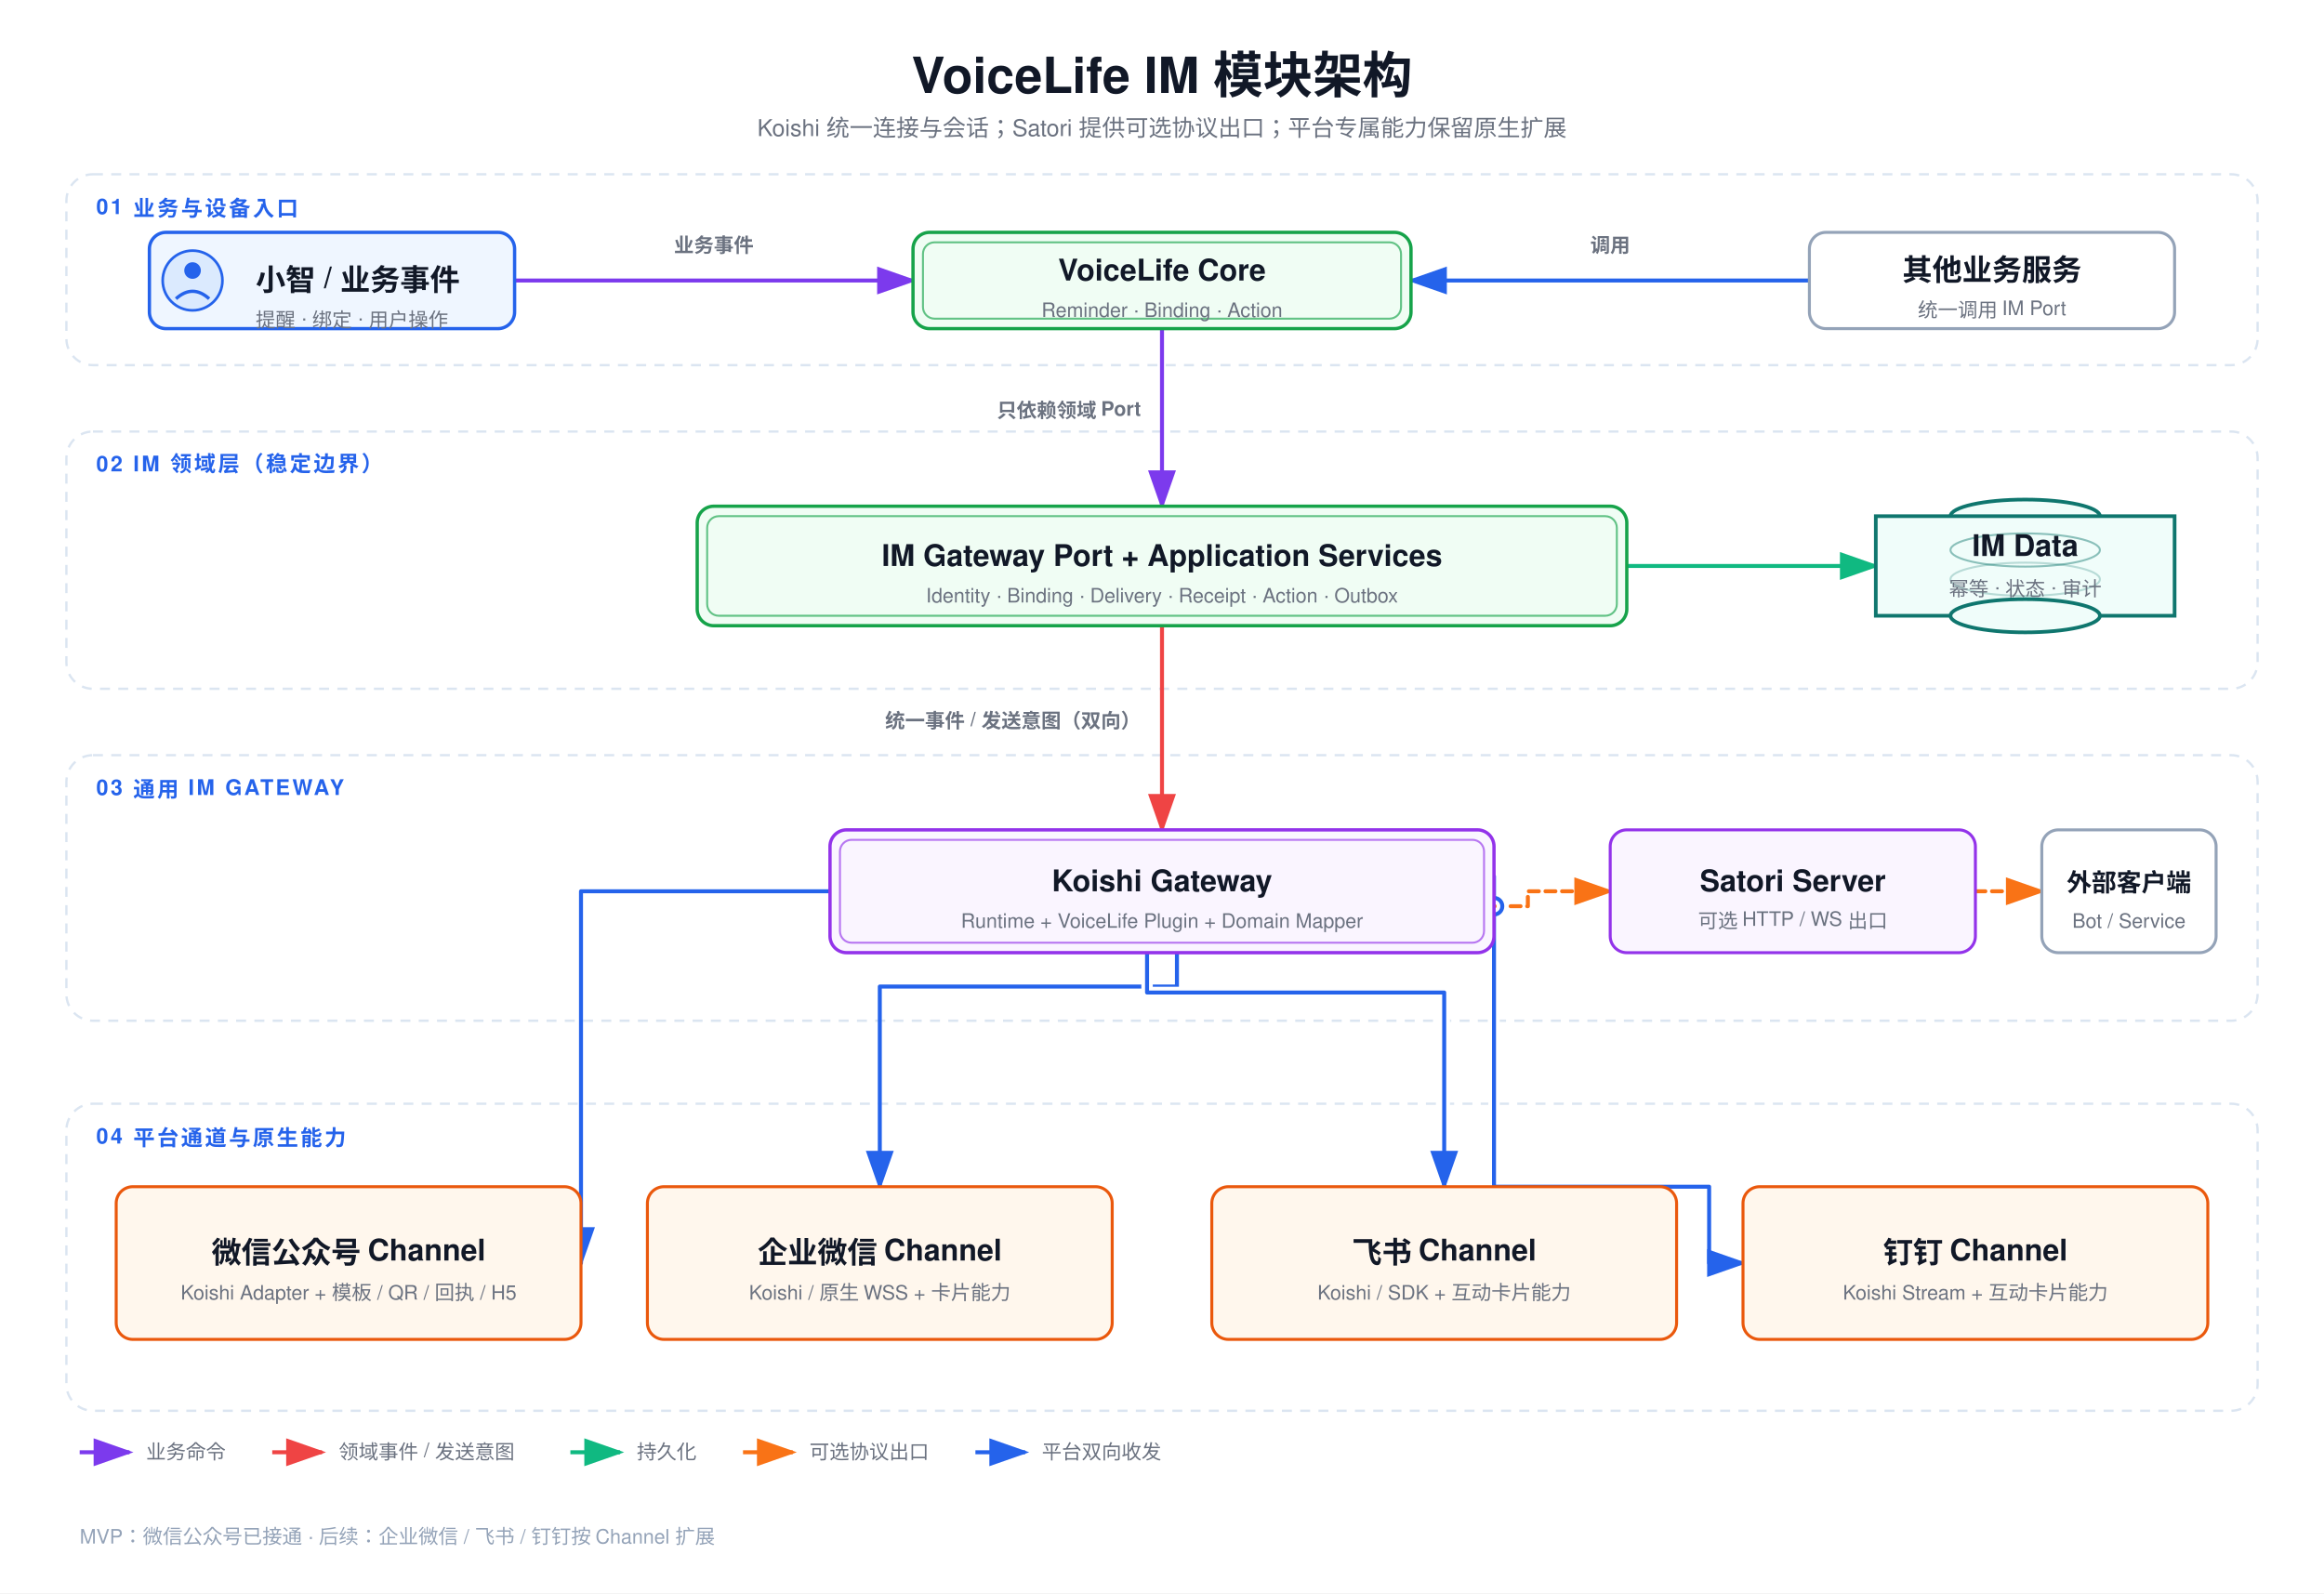
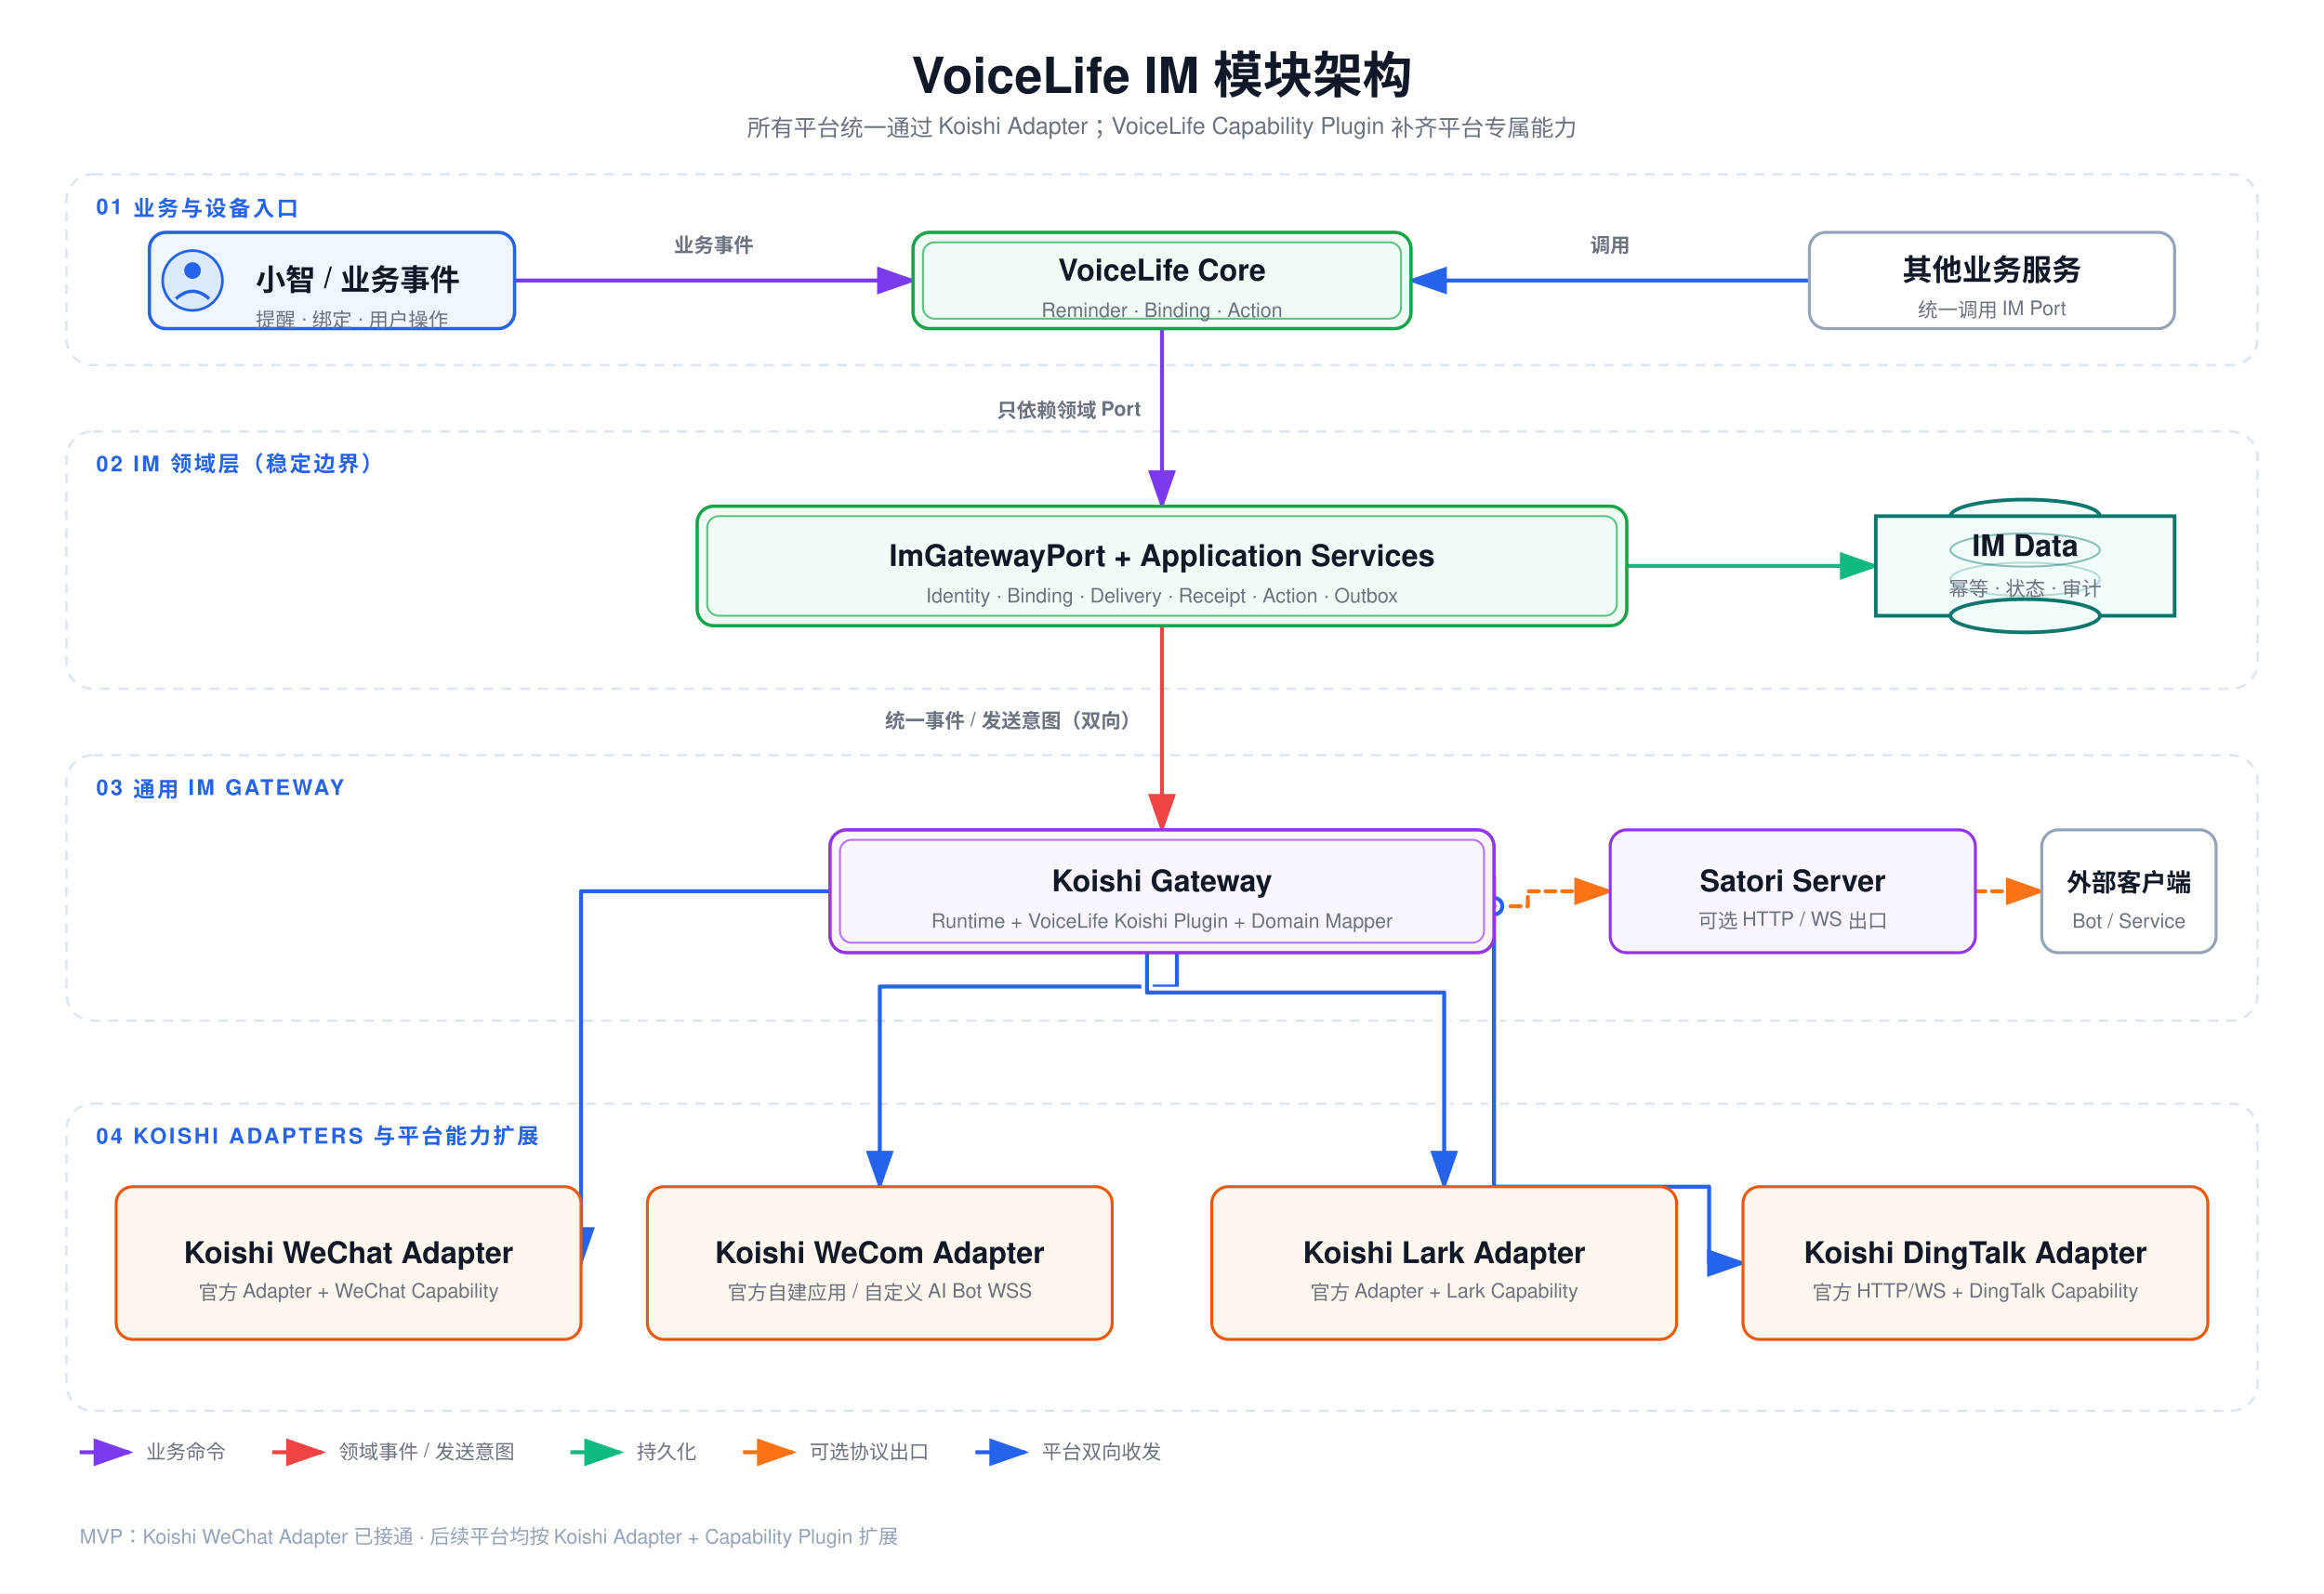
<svg xmlns="http://www.w3.org/2000/svg" viewBox="0 0 1400 960" width="1400" height="960" data-generator="fireworks-tech-graph" data-schema-version="1" data-text-metrics="heuristic-v1" data-style-id="1" data-visual-theme="Flat Icon" data-diagram-type="architecture" data-motion-scene="" data-semantic-profile="generic" data-semantic-valid="true" data-quality-profile="showcase" data-max-bends-per-edge="3" data-max-total-bends="12" data-max-route-stretch="1.35" data-max-bridged-crossings="2" data-min-node-gap="40.0" data-min-container-gutter="20.0" data-min-label-clearance="4.0" data-min-segment-length="8.0">
  <defs>
    <marker id="arrowA" markerWidth="10" markerHeight="7" refX="9" refY="3.5" orient="auto">
      <polygon points="0 0, 10 3.5, 0 7" fill="#7c3aed" />
    </marker>
    <marker id="arrowB" markerWidth="10" markerHeight="7" refX="9" refY="3.5" orient="auto">
      <polygon points="0 0, 10 3.5, 0 7" fill="#10b981" />
    </marker>
    <marker id="arrowC" markerWidth="10" markerHeight="7" refX="9" refY="3.5" orient="auto">
      <polygon points="0 0, 10 3.5, 0 7" fill="#2563eb" />
    </marker>
    <marker id="arrowE" markerWidth="10" markerHeight="7" refX="9" refY="3.5" orient="auto">
      <polygon points="0 0, 10 3.5, 0 7" fill="#f97316" />
    </marker>
    <marker id="arrowF" markerWidth="10" markerHeight="7" refX="9" refY="3.5" orient="auto">
      <polygon points="0 0, 10 3.5, 0 7" fill="#7c3aed" />
    </marker>
    <marker id="arrowG" markerWidth="10" markerHeight="7" refX="9" refY="3.5" orient="auto">
      <polygon points="0 0, 10 3.5, 0 7" fill="#ef4444" />
    </marker>
    <marker id="arrowH" markerWidth="10" markerHeight="7" refX="9" refY="3.5" orient="auto">
      <polygon points="0 0, 10 3.5, 0 7" fill="#6b7280" />
    </marker>
    <filter id="shadowSoft" x="-20%" y="-20%" width="140%" height="160%">
      <feDropShadow dx="0" dy="3" stdDeviation="6" flood-color="#0f172a" flood-opacity="0.12" />
    </filter>
    <filter id="shadowGlass" x="-20%" y="-20%" width="140%" height="160%">
      <feDropShadow dx="0" dy="10" stdDeviation="16" flood-color="#020617" flood-opacity="0.28" />
    </filter>
    <style>
    text { font-family: 'Helvetica Neue', Helvetica, Arial, 'PingFang SC', 'Microsoft YaHei', 'Microsoft JhengHei', 'SimHei', sans-serif; }
    .title { font-size: 30px; font-weight: 700; fill: #111827; }
    .subtitle { font-size: 14px; font-weight: 500; fill: #6b7280; }
    .section { font-size: 13px; font-weight: 700; fill: #2563eb; letter-spacing: 1.4px; }
    .section-sub { font-size: 12px; font-weight: 500; fill: #94a3b8; }
    .node-title { font-weight: 700; fill: #111827; }
    .node-sub { font-size: 12px; font-weight: 500; fill: #6b7280; }
    .node-type { font-size: 12px; font-weight: 700; fill: #9ca3af; letter-spacing: 0.08em; }
    .arrow-label { font-size: 12px; font-weight: 600; fill: #6b7280; }
    .legend { font-size: 12px; font-weight: 500; fill: #6b7280; }
    .footnote { font-size: 12px; font-weight: 500; fill: #94a3b8; }
    .metric-label { font-size: 8.5px; font-weight: 700; fill: #94a3b8; text-transform: uppercase; }
    .metric-value { font-size: 9.5px; font-weight: 700; fill: #111827; }
    </style>
  </defs>
  <rect data-graph-role="background" width="1400.0" height="960.0" fill="#ffffff" />
  <text x="700.0" y="56" text-anchor="middle" class="title">VoiceLife IM 模块架构</text>
-   <text x="700.0" y="82" text-anchor="middle" class="subtitle">Koishi 统一连接与会话；Satori 提供可选协议出口；平台专属能力保留原生扩展</text>
+   <text x="700.0" y="82" text-anchor="middle" class="subtitle">所有平台统一通过 Koishi Adapter；VoiceLife Capability Plugin 补齐平台专属能力</text>
  <g id="business-layer" data-graph-role="container" data-container-id="business-layer" data-semantic-role="boundary" data-graph-bounds="40,105,1360,220">
    <rect data-graph-role="container" x="40.0" y="105.0" width="1320.0" height="115.0" rx="16.0" fill="none" stroke="#dbe5f1" stroke-width="1.4" stroke-dasharray="6 5" />
    <text x="58.0" y="129.0" class="section">01 业务与设备入口</text>
    <rect id="business-layer-header" data-graph-role="reserved" data-reserved-kind="container-header" x="48" y="111" width="140.76" height="30" fill="none" stroke="none" />
  </g>
  <g id="domain-layer" data-graph-role="container" data-container-id="domain-layer" data-semantic-role="boundary" data-graph-bounds="40,260,1360,415">
    <rect data-graph-role="container" x="40.0" y="260.0" width="1320.0" height="155.0" rx="16.0" fill="none" stroke="#dbe5f1" stroke-width="1.4" stroke-dasharray="6 5" />
    <text x="58.0" y="284.0" class="section">02 IM 领域层（稳定边界）</text>
    <rect id="domain-layer-header" data-graph-role="reserved" data-reserved-kind="container-header" x="48" y="266" width="186.26" height="30" fill="none" stroke="none" />
  </g>
  <g id="gateway-layer" data-graph-role="container" data-container-id="gateway-layer" data-semantic-role="boundary" data-graph-bounds="40,455,1360,615">
    <rect data-graph-role="container" x="40.0" y="455.0" width="1320.0" height="160.0" rx="16.0" fill="none" stroke="#dbe5f1" stroke-width="1.4" stroke-dasharray="6 5" />
    <text x="58.0" y="479.0" class="section">03 通用 IM GATEWAY</text>
    <rect id="gateway-layer-header" data-graph-role="reserved" data-reserved-kind="container-header" x="48" y="461" width="155.84" height="30" fill="none" stroke="none" />
  </g>
  <g id="channel-layer" data-graph-role="container" data-container-id="channel-layer" data-semantic-role="boundary" data-graph-bounds="40,665,1360,850">
    <rect data-graph-role="container" x="40.0" y="665.0" width="1320.0" height="185.0" rx="16.0" fill="none" stroke="#dbe5f1" stroke-width="1.4" stroke-dasharray="6 5" />
-     <text x="58.0" y="689.0" class="section">04 平台通道与原生能力</text>
-     <rect id="channel-layer-header" data-graph-role="reserved" data-reserved-kind="container-header" x="48" y="671" width="166.76" height="30" fill="none" stroke="none" />
+     <text x="58.0" y="689.0" class="section">04 KOISHI ADAPTERS 与平台能力扩展</text>
+     <rect id="channel-layer-header" data-graph-role="reserved" data-reserved-kind="container-header" x="48" y="671" width="248.92" height="30" fill="none" stroke="none" />
  </g>
  <path id="event-to-core" data-graph-role="edge" data-edge-id="event-to-core" data-source="xiaozhi" data-target="core" data-edge-kind="flow" data-topic-id="" data-flow="control" data-motion-role="" data-motion-stage="" data-motion-order="" data-protocol="" data-via="" data-critical-path-id="" data-critical-hop="" data-critical-hops="" data-critical="false" data-bends="0" data-route-stretch="1.0" data-bridges="" d="M 310,169 L 550,169" fill="none" stroke="#7c3aed" stroke-width="2.4" stroke-linecap="round" stroke-linejoin="round" marker-end="url(#arrowA)" />
  <path id="service-to-core" data-graph-role="edge" data-edge-id="service-to-core" data-source="other-services" data-target="core" data-edge-kind="flow" data-topic-id="" data-flow="read" data-motion-role="" data-motion-stage="" data-motion-order="" data-protocol="" data-via="" data-critical-path-id="" data-critical-hop="" data-critical-hops="" data-critical="false" data-bends="0" data-route-stretch="1.0" data-bridges="" d="M 1090,169 L 850,169" fill="none" stroke="#2563eb" stroke-width="2.4" stroke-linecap="round" stroke-linejoin="round" marker-end="url(#arrowC)" />
  <path id="core-to-im" data-graph-role="edge" data-edge-id="core-to-im" data-source="core" data-target="im-module" data-edge-kind="flow" data-topic-id="" data-flow="control" data-motion-role="" data-motion-stage="" data-motion-order="" data-protocol="" data-via="" data-critical-path-id="" data-critical-hop="" data-critical-hops="" data-critical="false" data-bends="0" data-route-stretch="1.0" data-bridges="" d="M 700,198 L 700,305" fill="none" stroke="#7c3aed" stroke-width="2.4" stroke-linecap="round" stroke-linejoin="round" marker-end="url(#arrowA)" />
  <path id="im-to-store" data-graph-role="edge" data-edge-id="im-to-store" data-source="im-module" data-target="im-store" data-edge-kind="flow" data-topic-id="" data-flow="write" data-motion-role="" data-motion-stage="" data-motion-order="" data-protocol="" data-via="" data-critical-path-id="" data-critical-hop="" data-critical-hops="" data-critical="false" data-bends="0" data-route-stretch="1.0" data-bridges="" d="M 980,341 L 1130,341" fill="none" stroke="#10b981" stroke-width="2.4" stroke-linecap="round" stroke-linejoin="round" marker-end="url(#arrowB)" />
  <path id="im-to-koishi" data-graph-role="edge" data-edge-id="im-to-koishi" data-source="im-module" data-target="koishi" data-edge-kind="flow" data-topic-id="" data-flow="feedback" data-motion-role="" data-motion-stage="" data-motion-order="" data-protocol="" data-via="" data-critical-path-id="" data-critical-hop="" data-critical-hops="" data-critical="false" data-bends="0" data-route-stretch="1.0" data-bridges="" d="M 700,377 L 700,500" fill="none" stroke="#ef4444" stroke-width="2.4" stroke-linecap="round" stroke-linejoin="round" marker-end="url(#arrowG)" />
  <path id="koishi-to-satori" data-graph-role="edge" data-edge-id="koishi-to-satori" data-source="koishi" data-target="satori" data-edge-kind="flow" data-topic-id="" data-flow="data" data-motion-role="" data-motion-stage="" data-motion-order="" data-protocol="" data-via="" data-critical-path-id="" data-critical-hop="" data-critical-hops="" data-critical="false" data-bends="2" data-route-stretch="1.0" data-bridges="" d="M 900,546 L 920.4,546 L 920.4,537 L 970,537" fill="none" stroke="#f97316" stroke-width="2.4" stroke-linecap="round" stroke-linejoin="round" marker-end="url(#arrowE)" stroke-dasharray="6,4" />
  <path id="satori-to-clients" data-graph-role="edge" data-edge-id="satori-to-clients" data-source="satori" data-target="satori-clients" data-edge-kind="flow" data-topic-id="" data-flow="data" data-motion-role="" data-motion-stage="" data-motion-order="" data-protocol="" data-via="" data-critical-path-id="" data-critical-hop="" data-critical-hops="" data-critical="false" data-bends="0" data-route-stretch="1.0" data-bridges="" d="M 1190,537 L 1230,537" fill="none" stroke="#f97316" stroke-width="2.4" stroke-linecap="round" stroke-linejoin="round" marker-end="url(#arrowE)" stroke-dasharray="6,4" />
  <path id="koishi-to-wechat" data-graph-role="edge" data-edge-id="koishi-to-wechat" data-source="koishi" data-target="wechat" data-edge-kind="flow" data-topic-id="" data-flow="read" data-motion-role="" data-motion-stage="" data-motion-order="" data-protocol="" data-via="" data-critical-path-id="" data-critical-hop="" data-critical-hops="" data-critical="false" data-bends="1" data-route-stretch="1.0" data-bridges="" d="M 500,537 L 350,537 L 350,761 L 350,761" fill="none" stroke="#2563eb" stroke-width="2.4" stroke-linecap="round" stroke-linejoin="round" marker-end="url(#arrowC)" />
  <path id="koishi-to-wecom" data-graph-role="edge" data-edge-id="koishi-to-wecom" data-source="koishi" data-target="wecom" data-edge-kind="flow" data-topic-id="" data-flow="read" data-motion-role="" data-motion-stage="" data-motion-order="" data-protocol="" data-via="" data-critical-path-id="" data-critical-hop="" data-critical-hops="" data-critical="false" data-bends="2" data-route-stretch="1.0" data-bridges="" d="M 709,574 L 709,594.4 L 530,594.4 L 530,715" fill="none" stroke="#2563eb" stroke-width="2.4" stroke-linecap="round" stroke-linejoin="round" marker-end="url(#arrowC)" />
  <path id="koishi-to-feishu-bridge-mask" data-graph-role="bridge-mask" data-owner="koishi-to-feishu" d="M 691,574 L 691,598 L 870,598 L 870,715" fill="none" stroke="#ffffff" stroke-width="6.9" stroke-linecap="round" stroke-linejoin="round" />
  <path id="koishi-to-feishu" data-graph-role="edge" data-edge-id="koishi-to-feishu" data-source="koishi" data-target="feishu" data-edge-kind="flow" data-topic-id="" data-flow="read" data-motion-role="" data-motion-stage="" data-motion-order="" data-protocol="" data-via="" data-critical-path-id="" data-critical-hop="" data-critical-hops="" data-critical="false" data-bends="2" data-route-stretch="1.0" data-bridges="691,594.4" d="M 691,574 L 691,598 L 870,598 L 870,715" fill="none" stroke="#2563eb" stroke-width="2.4" stroke-linecap="round" stroke-linejoin="round" marker-end="url(#arrowC)" />
  <path id="koishi-to-dingtalk-bridge-mask" data-graph-role="bridge-mask" data-owner="koishi-to-dingtalk" d="M 900,528 L 900,541 A 5 5 0 0 1 900,551 L 900,715 L 1029.6,715 L 1029.6,761 L 1050,761" fill="none" stroke="#ffffff" stroke-width="6.9" stroke-linecap="round" stroke-linejoin="round" />
  <path id="koishi-to-dingtalk" data-graph-role="edge" data-edge-id="koishi-to-dingtalk" data-source="koishi" data-target="dingtalk" data-edge-kind="flow" data-topic-id="" data-flow="read" data-motion-role="" data-motion-stage="" data-motion-order="" data-protocol="" data-via="" data-critical-path-id="" data-critical-hop="" data-critical-hops="" data-critical="false" data-bends="3" data-route-stretch="1.0" data-bridges="900,546" d="M 900,528 L 900,541 A 5 5 0 0 1 900,551 L 900,715 L 1029.6,715 L 1029.6,761 L 1050,761" fill="none" stroke="#2563eb" stroke-width="2.4" stroke-linecap="round" stroke-linejoin="round" marker-end="url(#arrowC)" />
  <g id="node-xiaozhi" data-graph-role="node" data-node-id="xiaozhi" data-semantic-role="user_avatar" data-motion-role="" data-motion-stage="" data-motion-order="" data-parent="" data-deployment-id="" data-topic-id="" data-span-id="" data-station-order="" data-status="" data-start-ms="" data-duration-ms="" data-parent-span="" data-graph-bounds="90,140,310,198">
    <rect x="90.0" y="140.0" width="220.0" height="58.0" rx="10.0" fill="#eff6ff" stroke="#2563eb" stroke-width="2.0" />
    <circle cx="116.0" cy="169.0" r="18" fill="#dbeafe" stroke="#2563eb" stroke-width="1.6" />
    <circle cx="116.0" cy="163.0" r="5" fill="#2563eb" />
    <path d="M 106.0 180.0 Q 116.0 171.0 126.0 180.0" fill="none" stroke="#2563eb" stroke-width="2" />
    <text x="154.0" y="175.0" text-anchor="start" class="node-title" font-size="18.0">小智 / 业务事件</text>
    <text x="154.0" y="197.0" text-anchor="start" class="node-sub">提醒 · 绑定 · 用户操作</text>
  </g>
  <g id="node-core" data-graph-role="node" data-node-id="core" data-semantic-role="double_rect" data-motion-role="" data-motion-stage="" data-motion-order="" data-parent="" data-deployment-id="" data-topic-id="" data-span-id="" data-station-order="" data-status="" data-start-ms="" data-duration-ms="" data-parent-span="" data-graph-bounds="550,140,850,198">
    <rect x="550.0" y="140.0" width="300.0" height="58.0" rx="10.0" fill="#f0fdf4" stroke="#16a34a" stroke-width="2.0" />
    <rect x="556.0" y="146.0" width="288.0" height="46.0" rx="7.0" fill="none" stroke="#16a34a" stroke-width="1.2" opacity="0.65" />
    <text x="700.0" y="169.0" text-anchor="middle" class="node-title" font-size="18.0">VoiceLife Core</text>
    <text x="700.0" y="191.0" text-anchor="middle" class="node-sub">Reminder · Binding · Action</text>
  </g>
  <g id="node-other-services" data-graph-role="node" data-node-id="other-services" data-semantic-role="rect" data-motion-role="" data-motion-stage="" data-motion-order="" data-parent="" data-deployment-id="" data-topic-id="" data-span-id="" data-station-order="" data-status="" data-start-ms="" data-duration-ms="" data-parent-span="" data-graph-bounds="1090,140,1310,198">
    <rect x="1090.0" y="140.0" width="220.0" height="58.0" rx="10.0" fill="#ffffff" stroke="#94a3b8" stroke-width="1.8" />
    <text x="1200.0" y="169.0" text-anchor="middle" class="node-title" font-size="18.0">其他业务服务</text>
    <text x="1200.0" y="191.0" text-anchor="middle" class="node-sub">统一调用 IM Port</text>
  </g>
  <g id="node-im-module" data-graph-role="node" data-node-id="im-module" data-semantic-role="double_rect" data-motion-role="" data-motion-stage="" data-motion-order="" data-parent="" data-deployment-id="" data-topic-id="" data-span-id="" data-station-order="" data-status="" data-start-ms="" data-duration-ms="" data-parent-span="" data-graph-bounds="420,305,980,377">
    <rect x="420.0" y="305.0" width="560.0" height="72.0" rx="10.0" fill="#f0fdf4" stroke="#16a34a" stroke-width="2.0" />
    <rect x="426.0" y="311.0" width="548.0" height="60.0" rx="7.0" fill="none" stroke="#16a34a" stroke-width="1.2" opacity="0.65" />
-     <text x="700.0" y="341.0" text-anchor="middle" class="node-title" font-size="18.0">IM Gateway Port + Application Services</text>
+     <text x="700.0" y="341.0" text-anchor="middle" class="node-title" font-size="18.0">ImGatewayPort + Application Services</text>
    <text x="700.0" y="363.0" text-anchor="middle" class="node-sub">Identity · Binding · Delivery · Receipt · Action · Outbox</text>
  </g>
  <g id="node-im-store" data-graph-role="node" data-node-id="im-store" data-semantic-role="cylinder" data-motion-role="" data-motion-stage="" data-motion-order="" data-parent="" data-deployment-id="" data-topic-id="" data-span-id="" data-station-order="" data-status="" data-start-ms="" data-duration-ms="" data-parent-span="" data-graph-bounds="1130,301,1310,381">
    <ellipse cx="1220.0" cy="311.0" rx="45.0" ry="10.0" fill="#f0fdfa" stroke="#0f766e" stroke-width="2.2" />
    <rect x="1130.0" y="311.0" width="180.0" height="60.0" fill="#f0fdfa" stroke="#0f766e" stroke-width="2.2" />
    <ellipse cx="1220.0" cy="371.0" rx="45.0" ry="10.0" fill="#f0fdfa" stroke="#0f766e" stroke-width="2.2" />
    <ellipse cx="1220.0" cy="331.4" rx="45.0" ry="10.0" fill="none" stroke="#0f766e" stroke-opacity="0.45" stroke-width="1.2" />
    <ellipse cx="1220.0" cy="349.0" rx="45.0" ry="10.0" fill="none" stroke="#0f766e" stroke-opacity="0.25" stroke-width="1.2" />
    <text x="1220.0" y="335.0" text-anchor="middle" class="node-title" font-size="18.0">IM Data</text>
    <text x="1220.0" y="359.0" text-anchor="middle" class="node-sub">幂等 · 状态 · 审计</text>
  </g>
  <g id="node-koishi" data-graph-role="node" data-node-id="koishi" data-semantic-role="double_rect" data-motion-role="" data-motion-stage="" data-motion-order="" data-parent="" data-deployment-id="" data-topic-id="" data-span-id="" data-station-order="" data-status="" data-start-ms="" data-duration-ms="" data-parent-span="" data-graph-bounds="500,500,900,574">
    <rect x="500.0" y="500.0" width="400.0" height="74.0" rx="10.0" fill="#faf5ff" stroke="#9333ea" stroke-width="2.0" />
    <rect x="506.0" y="506.0" width="388.0" height="62.0" rx="7.0" fill="none" stroke="#9333ea" stroke-width="1.2" opacity="0.65" />
    <text x="700.0" y="537.0" text-anchor="middle" class="node-title" font-size="18.0">Koishi Gateway</text>
-     <text x="700.0" y="559.0" text-anchor="middle" class="node-sub">Runtime + VoiceLife Plugin + Domain Mapper</text>
+     <text x="700.0" y="559.0" text-anchor="middle" class="node-sub">Runtime + VoiceLife Koishi Plugin + Domain Mapper</text>
  </g>
  <g id="node-satori" data-graph-role="node" data-node-id="satori" data-semantic-role="rect" data-motion-role="" data-motion-stage="" data-motion-order="" data-parent="" data-deployment-id="" data-topic-id="" data-span-id="" data-station-order="" data-status="" data-start-ms="" data-duration-ms="" data-parent-span="" data-graph-bounds="970,500,1190,574">
    <rect x="970.0" y="500.0" width="220.0" height="74.0" rx="10.0" fill="#faf5ff" stroke="#9333ea" stroke-width="1.8" />
    <text x="1080.0" y="537.0" text-anchor="middle" class="node-title" font-size="18.0">Satori Server</text>
    <text x="1080.0" y="559.0" text-anchor="middle" class="node-sub">可选 HTTP / WS 出口</text>
  </g>
  <g id="node-satori-clients" data-graph-role="node" data-node-id="satori-clients" data-semantic-role="rect" data-motion-role="" data-motion-stage="" data-motion-order="" data-parent="" data-deployment-id="" data-topic-id="" data-span-id="" data-station-order="" data-status="" data-start-ms="" data-duration-ms="" data-parent-span="" data-graph-bounds="1230,500,1335,574">
    <rect x="1230.0" y="500.0" width="105.0" height="74.0" rx="10.0" fill="#ffffff" stroke="#94a3b8" stroke-width="1.8" />
    <text x="1282.5" y="537.0" text-anchor="middle" class="node-title" font-size="15.0">外部客户端</text>
    <text x="1282.5" y="559.0" text-anchor="middle" class="node-sub">Bot / Service</text>
  </g>
  <g id="node-wechat" data-graph-role="node" data-node-id="wechat" data-semantic-role="rect" data-motion-role="" data-motion-stage="" data-motion-order="" data-parent="" data-deployment-id="" data-topic-id="" data-span-id="" data-station-order="" data-status="" data-start-ms="" data-duration-ms="" data-parent-span="" data-graph-bounds="70,715,350,807">
    <rect x="70.0" y="715.0" width="280.0" height="92.0" rx="10.0" fill="#fff7ed" stroke="#ea580c" stroke-width="1.8" />
-     <text x="210.0" y="761.0" text-anchor="middle" class="node-title" font-size="18.0">微信公众号 Channel</text>
-     <text x="210.0" y="783.0" text-anchor="middle" class="node-sub">Koishi Adapter + 模板 / QR / 回执 / H5</text>
+     <text x="210.0" y="761.0" text-anchor="middle" class="node-title" font-size="18.0">Koishi WeChat Adapter</text>
+     <text x="210.0" y="783.0" text-anchor="middle" class="node-sub">官方 Adapter + WeChat Capability</text>
  </g>
  <g id="node-wecom" data-graph-role="node" data-node-id="wecom" data-semantic-role="rect" data-motion-role="" data-motion-stage="" data-motion-order="" data-parent="" data-deployment-id="" data-topic-id="" data-span-id="" data-station-order="" data-status="" data-start-ms="" data-duration-ms="" data-parent-span="" data-graph-bounds="390,715,670,807">
    <rect x="390.0" y="715.0" width="280.0" height="92.0" rx="10.0" fill="#fff7ed" stroke="#ea580c" stroke-width="1.8" />
-     <text x="530.0" y="761.0" text-anchor="middle" class="node-title" font-size="18.0">企业微信 Channel</text>
-     <text x="530.0" y="783.0" text-anchor="middle" class="node-sub">Koishi / 原生 WSS + 卡片能力</text>
+     <text x="530.0" y="761.0" text-anchor="middle" class="node-title" font-size="18.0">Koishi WeCom Adapter</text>
+     <text x="530.0" y="783.0" text-anchor="middle" class="node-sub">官方自建应用 / 自定义 AI Bot WSS</text>
  </g>
  <g id="node-feishu" data-graph-role="node" data-node-id="feishu" data-semantic-role="rect" data-motion-role="" data-motion-stage="" data-motion-order="" data-parent="" data-deployment-id="" data-topic-id="" data-span-id="" data-station-order="" data-status="" data-start-ms="" data-duration-ms="" data-parent-span="" data-graph-bounds="730,715,1010,807">
    <rect x="730.0" y="715.0" width="280.0" height="92.0" rx="10.0" fill="#fff7ed" stroke="#ea580c" stroke-width="1.8" />
-     <text x="870.0" y="761.0" text-anchor="middle" class="node-title" font-size="18.0">飞书 Channel</text>
-     <text x="870.0" y="783.0" text-anchor="middle" class="node-sub">Koishi / SDK + 互动卡片能力</text>
+     <text x="870.0" y="761.0" text-anchor="middle" class="node-title" font-size="18.0">Koishi Lark Adapter</text>
+     <text x="870.0" y="783.0" text-anchor="middle" class="node-sub">官方 Adapter + Lark Capability</text>
  </g>
  <g id="node-dingtalk" data-graph-role="node" data-node-id="dingtalk" data-semantic-role="rect" data-motion-role="" data-motion-stage="" data-motion-order="" data-parent="" data-deployment-id="" data-topic-id="" data-span-id="" data-station-order="" data-status="" data-start-ms="" data-duration-ms="" data-parent-span="" data-graph-bounds="1050,715,1330,807">
    <rect x="1050.0" y="715.0" width="280.0" height="92.0" rx="10.0" fill="#fff7ed" stroke="#ea580c" stroke-width="1.8" />
-     <text x="1190.0" y="761.0" text-anchor="middle" class="node-title" font-size="18.0">钉钉 Channel</text>
-     <text x="1190.0" y="783.0" text-anchor="middle" class="node-sub">Koishi Stream + 互动卡片能力</text>
+     <text x="1190.0" y="761.0" text-anchor="middle" class="node-title" font-size="18.0">Koishi DingTalk Adapter</text>
+     <text x="1190.0" y="783.0" text-anchor="middle" class="node-sub">官方 HTTP/WS + DingTalk Capability</text>
  </g>
  <g id="event-to-core-label" data-graph-role="label" data-owner="event-to-core" data-graph-bounds="399,138,461,158">
    <rect x="399.0" y="138.0" width="62.0" height="20" rx="6" fill="#ffffff" opacity="0.94" />
    <text x="430.0" y="152.0" text-anchor="middle" class="arrow-label">业务事件</text>
  </g>
  <g id="service-to-core-label" data-graph-role="label" data-owner="service-to-core" data-graph-bounds="951,138,989,158">
    <rect x="951.0" y="138.0" width="38.0" height="20" rx="6" fill="#ffffff" opacity="0.94" />
    <text x="970.0" y="152.0" text-anchor="middle" class="arrow-label">调用</text>
  </g>
  <g id="core-to-im-label" data-graph-role="label" data-owner="core-to-im" data-graph-bounds="590.84,237.5,697,257.5">
    <rect x="590.84" y="237.5" width="106.16" height="20" rx="6" fill="#ffffff" opacity="0.94" />
    <text x="643.92" y="251.5" text-anchor="middle" class="arrow-label">只依赖领域 Port</text>
  </g>
  <g id="im-to-koishi-label" data-graph-role="label" data-owner="im-to-koishi" data-graph-bounds="523.4,424.5,697,444.5">
    <rect x="523.4" y="424.5" width="173.6" height="20" rx="6" fill="#ffffff" opacity="0.94" />
    <text x="610.2" y="438.5" text-anchor="middle" class="arrow-label">统一事件 / 发送意图（双向）</text>
  </g>
  <g id="legend" data-graph-role="legend">
    <rect id="legend-zone" data-graph-role="reserved" data-reserved-kind="legend" x="38" y="861" width="681.6" height="46" rx="10" fill="none" stroke="none" />
    <line data-graph-role="decoration" x1="48.0" y1="875.0" x2="78.0" y2="875.0" stroke="#7c3aed" stroke-width="2.4" marker-end="url(#arrowA)" />
    <text data-graph-role="decoration" x="88.0" y="879.0" class="legend">业务命令</text>
    <line data-graph-role="decoration" x1="164.0" y1="875.0" x2="194.0" y2="875.0" stroke="#ef4444" stroke-width="2.4" marker-end="url(#arrowG)" />
    <text data-graph-role="decoration" x="204.0" y="879.0" class="legend">领域事件 / 发送意图</text>
    <line data-graph-role="decoration" x1="343.6" y1="875.0" x2="373.6" y2="875.0" stroke="#10b981" stroke-width="2.4" marker-end="url(#arrowB)" />
    <text data-graph-role="decoration" x="383.6" y="879.0" class="legend">持久化</text>
    <line data-graph-role="decoration" x1="447.6" y1="875.0" x2="477.6" y2="875.0" stroke="#f97316" stroke-width="2.4" marker-end="url(#arrowE)" />
    <text data-graph-role="decoration" x="487.6" y="879.0" class="legend">可选协议出口</text>
    <line data-graph-role="decoration" x1="587.6" y1="875.0" x2="617.6" y2="875.0" stroke="#2563eb" stroke-width="2.4" marker-end="url(#arrowC)" />
    <text data-graph-role="decoration" x="627.6" y="879.0" class="legend">平台双向收发</text>
  </g>
-   <g id="footer" data-graph-role="reserved" data-graph-bounds="48,918,356,934">
-     <text x="48.0" y="930.0" class="footnote">MVP：微信公众号已接通 · 后续：企业微信 / 飞书 / 钉钉按 Channel 扩展</text>
+   <g id="footer" data-graph-role="reserved" data-graph-bounds="48,918,580,934">
+     <text x="48.0" y="930.0" class="footnote">MVP：Koishi WeChat Adapter 已接通 · 后续平台均按 Koishi Adapter + Capability Plugin 扩展</text>
  </g>
</svg>
